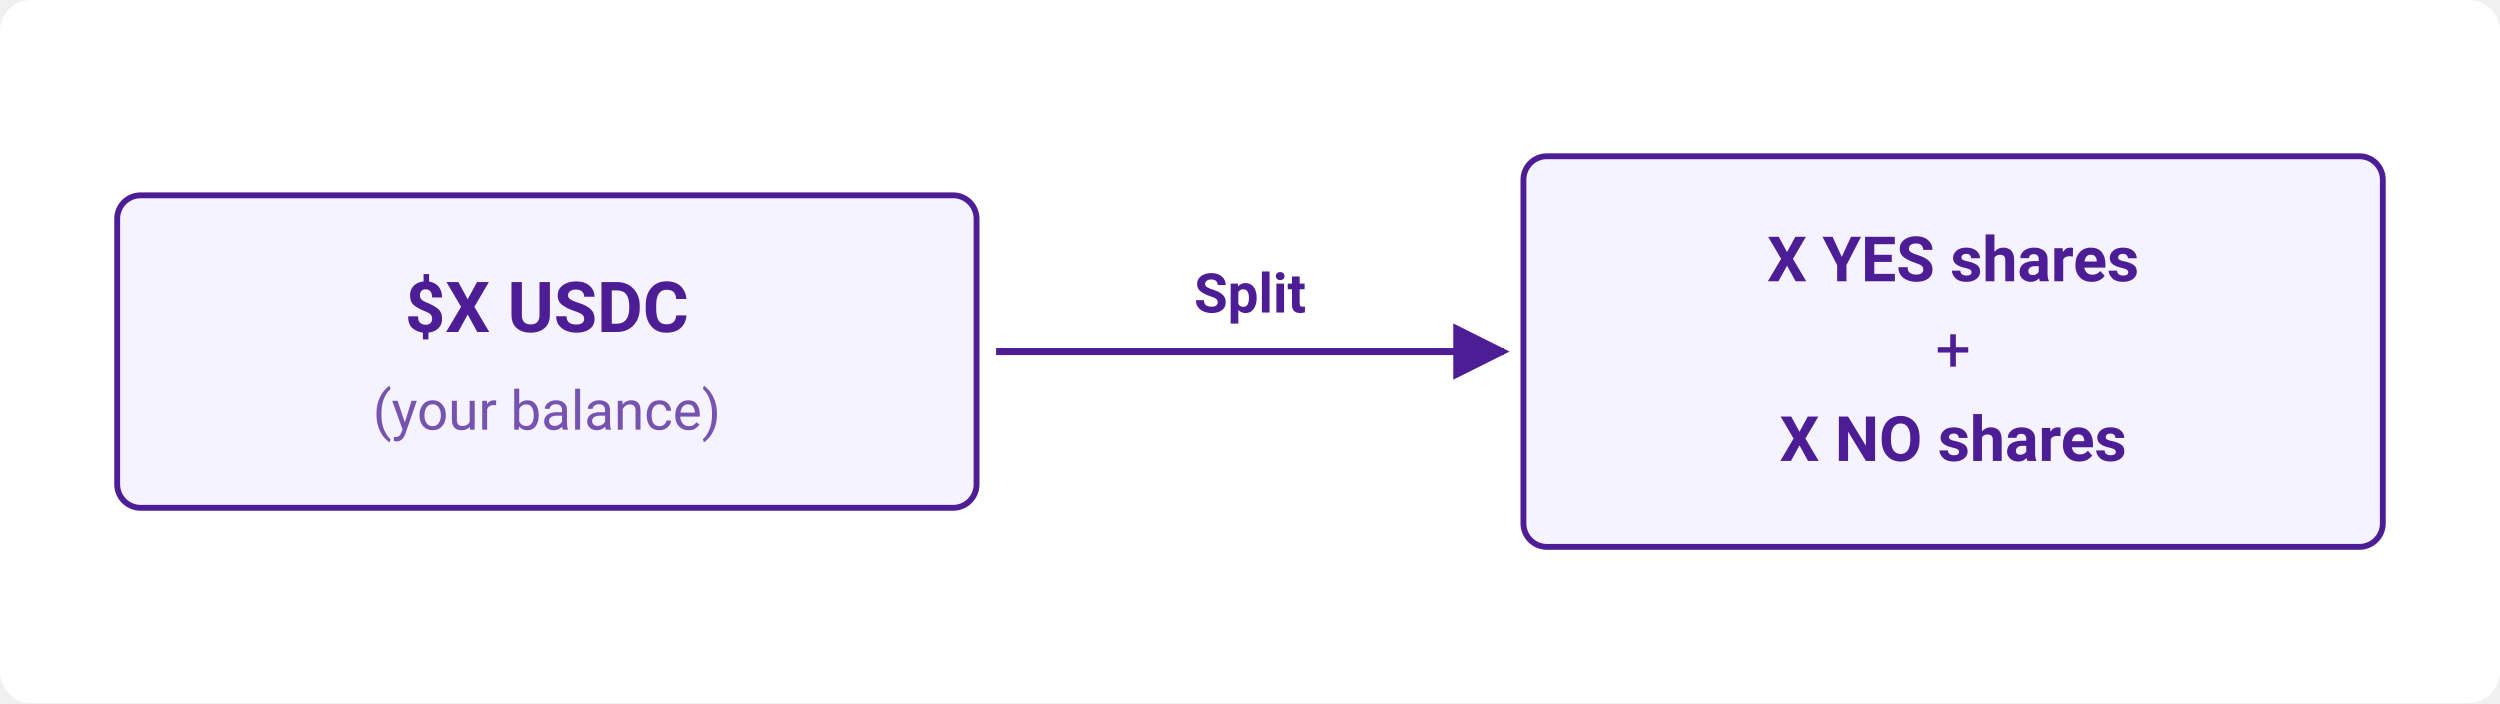
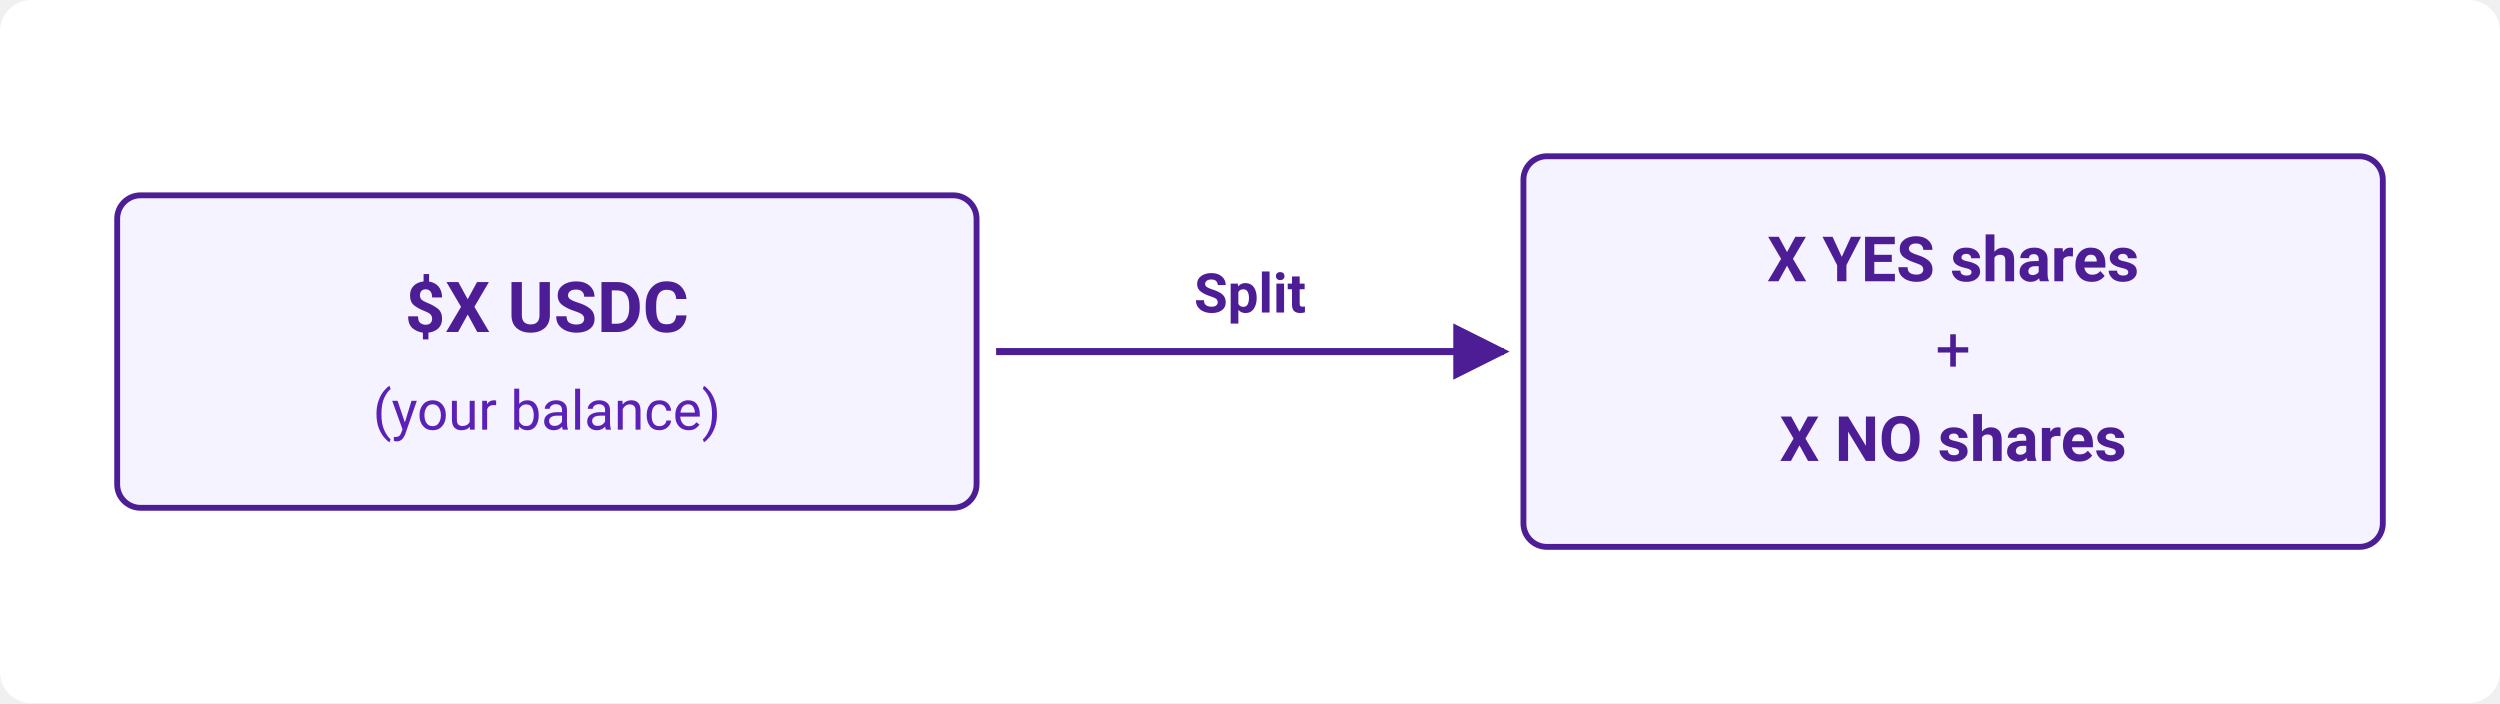
<svg xmlns="http://www.w3.org/2000/svg" viewBox="0 0 640 180" width="640" style="max-width: 640px; background: transparent; font-family: -apple-system, 'Segoe UI', Roboto, 'Helvetica Neue', Arial, sans-serif;">
  <rect data-bg="white" x="0.0" y="0.0" width="640.0" height="180.0" fill="#FFFFFF" rx="8" ry="8" />
  <defs>
    <marker id="arrow-split" viewBox="0 0 10 10" refX="9" refY="5" markerWidth="8" markerHeight="8" orient="auto">
      <path d="M 0 0 L 10 5 L 0 10 z" fill="#4C1D95" />
    </marker>
  </defs>
  <rect x="30" y="50" width="220" height="80" rx="6" ry="6" fill="#F5F3FF" stroke="#4C1D95" stroke-width="1.5" />
  <text x="140" y="85" text-anchor="middle" font-size="18" fill="#4C1D95" font-weight="600">$X USDC</text>
-   <text x="140" y="110" text-anchor="middle" font-size="14" fill="#4C1D95" opacity="0.75">(your balance)</text>
+   <text x="140" y="110" text-anchor="middle" font-size="14" fill="#5B21B6">(your balance)</text>
  <line x1="255" y1="90" x2="385" y2="90" stroke="#4C1D95" stroke-width="1.8" marker-end="url(#arrow-split)" />
  <text x="320" y="80" text-anchor="middle" font-size="14" fill="#4C1D95" font-weight="600">Split</text>
  <rect x="390" y="40" width="220" height="100" rx="6" ry="6" fill="#F5F3FF" stroke="#4C1D95" stroke-width="1.5" />
  <text x="500" y="72" text-anchor="middle" font-size="16" fill="#4C1D95" font-weight="600">X YES shares</text>
  <text x="500" y="95" text-anchor="middle" font-size="16" fill="#4C1D95">+</text>
  <text x="500" y="118" text-anchor="middle" font-size="16" fill="#4C1D95" font-weight="600">X NO shares</text>
</svg>
